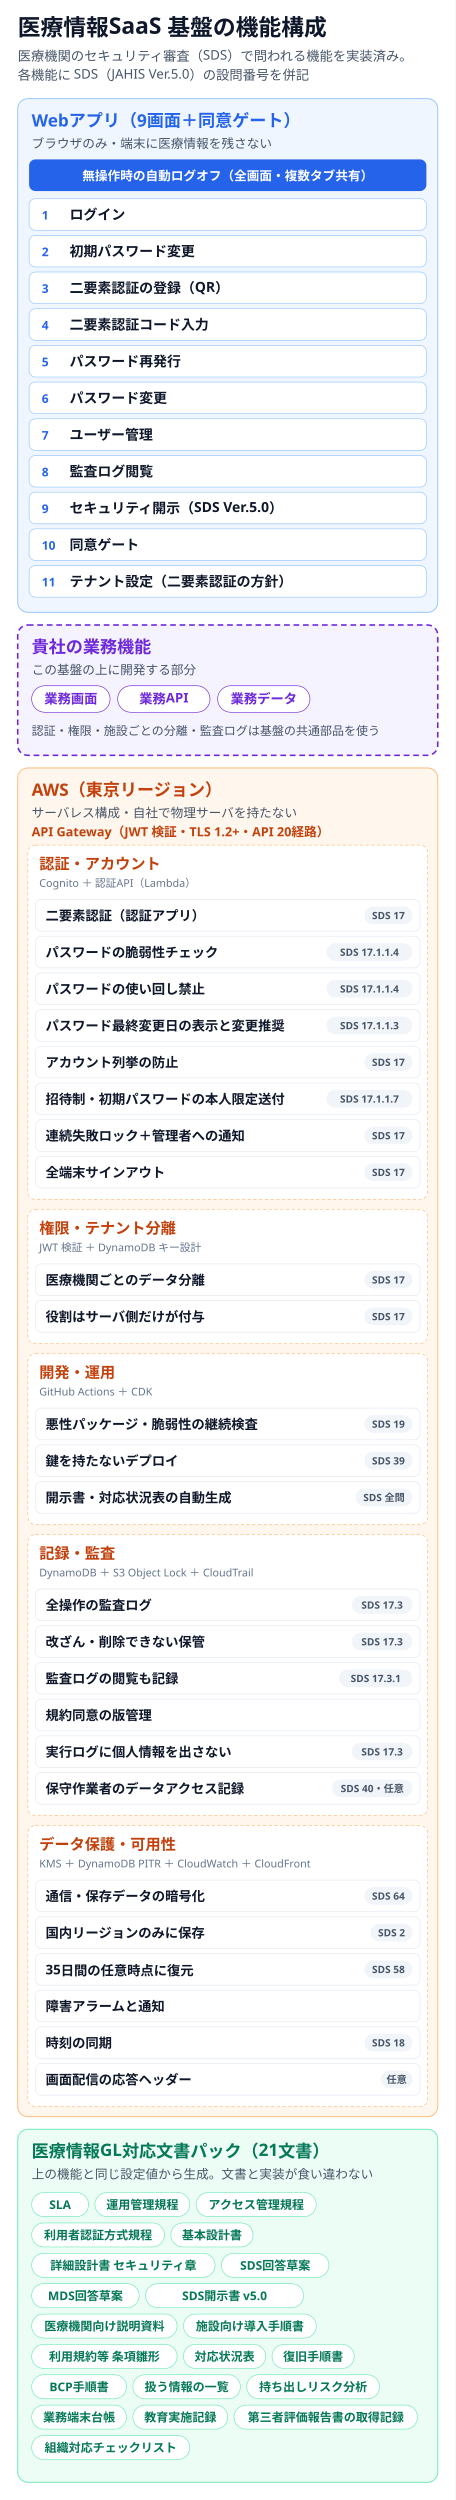
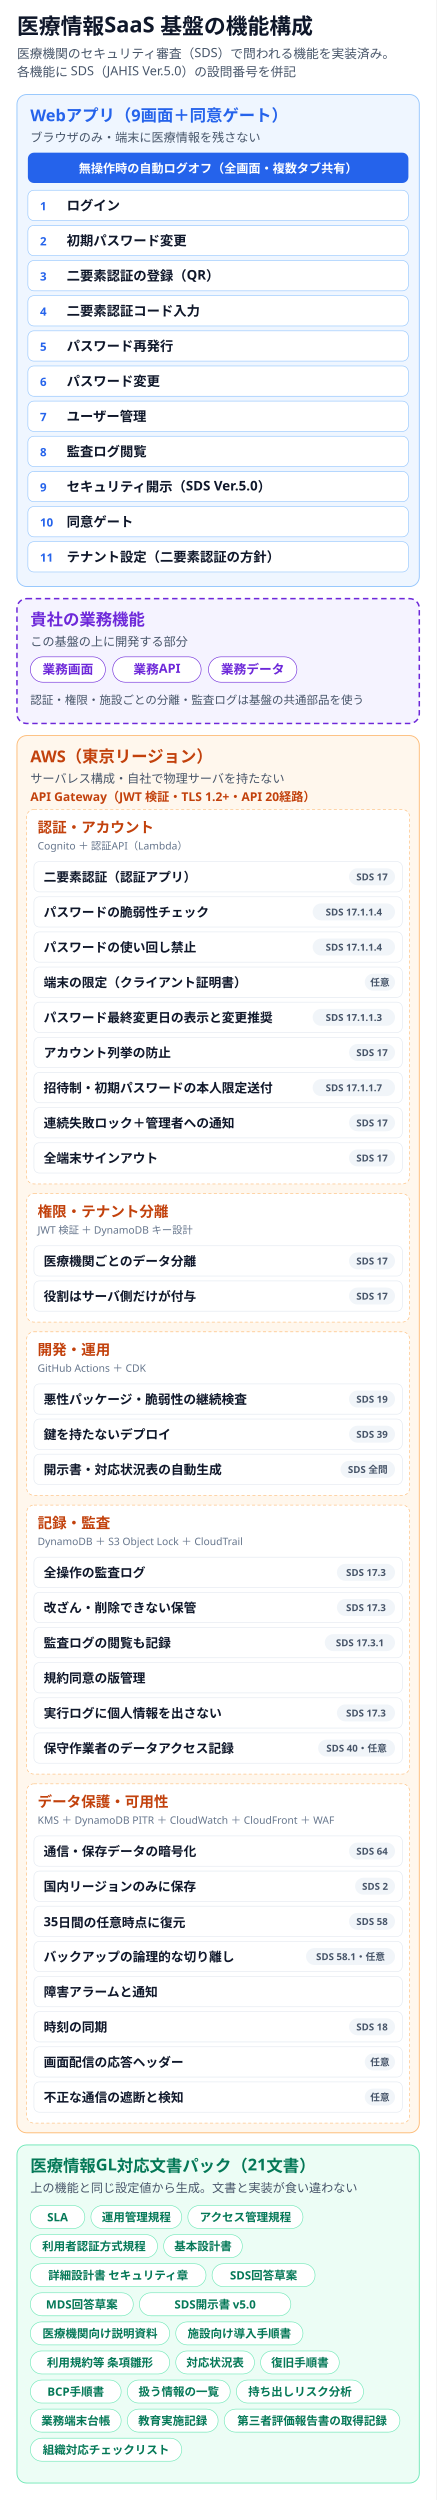
- <svg xmlns="http://www.w3.org/2000/svg" viewBox="0 0 720 3952" width="720" height="3952" font-family="'Hiragino Sans','Noto Sans JP','Yu Gothic UI',sans-serif">
-   <rect width="720" height="3952" fill="#ffffff" />
+ <svg xmlns="http://www.w3.org/2000/svg" viewBox="0 0 720 4126" width="720" height="4126" font-family="'Hiragino Sans','Noto Sans JP','Yu Gothic UI',sans-serif">
+   <rect width="720" height="4126" fill="#ffffff" />
  <text x="28" y="56" font-size="36" font-weight="700" fill="#0f172a" text-anchor="start">医療情報SaaS 基盤の機能構成</text>
  <text x="28" y="96" font-size="21" font-weight="400" fill="#475569" text-anchor="start">医療機関のセキュリティ審査（SDS）で問われる機能を実装済み。</text>
  <text x="28" y="126" font-size="21" font-weight="400" fill="#475569" text-anchor="start">各機能に SDS（JAHIS Ver.5.0）の設問番号を併記</text>
  <rect x="28" y="156" width="664" height="812" rx="16" fill="#eff6ff" stroke="#93c5fd" stroke-width="1.5" />
  <text x="50" y="200" font-size="27" font-weight="700" fill="#2563eb" text-anchor="start">Webアプリ（9画面＋同意ゲート）</text>
  <text x="50" y="234" font-size="20" font-weight="400" fill="#475569" text-anchor="start">ブラウザのみ・端末に医療情報を残さない</text>
  <rect x="46" y="252" width="628" height="50" rx="10" fill="#2563eb" />
  <text x="360.0" y="285" font-size="20" font-weight="700" fill="#ffffff" text-anchor="middle">無操作時の自動ログオフ（全画面・複数タブ共有）</text>
  <rect x="46" y="314" width="628" height="50" rx="10" fill="#ffffff" stroke="#93c5fd" stroke-width="1" />
  <text x="66" y="347" font-size="19" font-weight="700" fill="#2563eb" text-anchor="start"> 1</text>
  <text x="110" y="347" font-size="22" font-weight="600" fill="#0f172a" text-anchor="start">ログイン</text>
  <rect x="46" y="372" width="628" height="50" rx="10" fill="#ffffff" stroke="#93c5fd" stroke-width="1" />
  <text x="66" y="405" font-size="19" font-weight="700" fill="#2563eb" text-anchor="start"> 2</text>
  <text x="110" y="405" font-size="22" font-weight="600" fill="#0f172a" text-anchor="start">初期パスワード変更</text>
  <rect x="46" y="430" width="628" height="50" rx="10" fill="#ffffff" stroke="#93c5fd" stroke-width="1" />
  <text x="66" y="463" font-size="19" font-weight="700" fill="#2563eb" text-anchor="start"> 3</text>
  <text x="110" y="463" font-size="22" font-weight="600" fill="#0f172a" text-anchor="start">二要素認証の登録（QR）</text>
  <rect x="46" y="488" width="628" height="50" rx="10" fill="#ffffff" stroke="#93c5fd" stroke-width="1" />
  <text x="66" y="521" font-size="19" font-weight="700" fill="#2563eb" text-anchor="start"> 4</text>
  <text x="110" y="521" font-size="22" font-weight="600" fill="#0f172a" text-anchor="start">二要素認証コード入力</text>
  <rect x="46" y="546" width="628" height="50" rx="10" fill="#ffffff" stroke="#93c5fd" stroke-width="1" />
  <text x="66" y="579" font-size="19" font-weight="700" fill="#2563eb" text-anchor="start"> 5</text>
  <text x="110" y="579" font-size="22" font-weight="600" fill="#0f172a" text-anchor="start">パスワード再発行</text>
  <rect x="46" y="604" width="628" height="50" rx="10" fill="#ffffff" stroke="#93c5fd" stroke-width="1" />
  <text x="66" y="637" font-size="19" font-weight="700" fill="#2563eb" text-anchor="start"> 6</text>
  <text x="110" y="637" font-size="22" font-weight="600" fill="#0f172a" text-anchor="start">パスワード変更</text>
  <rect x="46" y="662" width="628" height="50" rx="10" fill="#ffffff" stroke="#93c5fd" stroke-width="1" />
  <text x="66" y="695" font-size="19" font-weight="700" fill="#2563eb" text-anchor="start"> 7</text>
  <text x="110" y="695" font-size="22" font-weight="600" fill="#0f172a" text-anchor="start">ユーザー管理</text>
  <rect x="46" y="720" width="628" height="50" rx="10" fill="#ffffff" stroke="#93c5fd" stroke-width="1" />
  <text x="66" y="753" font-size="19" font-weight="700" fill="#2563eb" text-anchor="start"> 8</text>
  <text x="110" y="753" font-size="22" font-weight="600" fill="#0f172a" text-anchor="start">監査ログ閲覧</text>
  <rect x="46" y="778" width="628" height="50" rx="10" fill="#ffffff" stroke="#93c5fd" stroke-width="1" />
  <text x="66" y="811" font-size="19" font-weight="700" fill="#2563eb" text-anchor="start"> 9</text>
  <text x="110" y="811" font-size="22" font-weight="600" fill="#0f172a" text-anchor="start">セキュリティ開示（SDS Ver.5.0）</text>
  <rect x="46" y="836" width="628" height="50" rx="10" fill="#ffffff" stroke="#93c5fd" stroke-width="1" />
  <text x="66" y="869" font-size="19" font-weight="700" fill="#2563eb" text-anchor="start">10</text>
  <text x="110" y="869" font-size="22" font-weight="600" fill="#0f172a" text-anchor="start">同意ゲート</text>
  <rect x="46" y="894" width="628" height="50" rx="10" fill="#ffffff" stroke="#93c5fd" stroke-width="1" />
  <text x="66" y="927" font-size="19" font-weight="700" fill="#2563eb" text-anchor="start">11</text>
  <text x="110" y="927" font-size="22" font-weight="600" fill="#0f172a" text-anchor="start">テナント設定（二要素認証の方針）</text>
  <rect x="28" y="988" width="664" height="206" rx="16" fill="#f5f3ff" stroke="#6d28d9" stroke-width="2.5" stroke-dasharray="9 6" />
  <text x="50" y="1032" font-size="27" font-weight="700" fill="#6d28d9" text-anchor="start">貴社の業務機能</text>
  <text x="50" y="1066" font-size="20" font-weight="400" fill="#475569" text-anchor="start">この基盤の上に開発する部分</text>
  <rect x="50" y="1084" width="124" height="42" rx="21" fill="#ffffff" stroke="#6d28d9" />
  <text x="112.0" y="1112" font-size="21" font-weight="600" fill="#6d28d9" text-anchor="middle">業務画面</text>
  <rect x="186" y="1084" width="146" height="42" rx="21" fill="#ffffff" stroke="#6d28d9" />
  <text x="259.0" y="1112" font-size="21" font-weight="600" fill="#6d28d9" text-anchor="middle">業務API</text>
  <rect x="344" y="1084" width="146" height="42" rx="21" fill="#ffffff" stroke="#6d28d9" />
  <text x="417.0" y="1112" font-size="21" font-weight="600" fill="#6d28d9" text-anchor="middle">業務データ</text>
  <text x="50" y="1162" font-size="19" font-weight="400" fill="#475569" text-anchor="start">認証・権限・施設ごとの分離・監査ログは基盤の共通部品を使う</text>
-   <rect x="28" y="1214" width="664" height="2132" rx="16" fill="#fff7ed" stroke="#fdba74" stroke-width="1.5" />
+   <rect x="28" y="1214" width="664" height="2306" rx="16" fill="#fff7ed" stroke="#fdba74" stroke-width="1.5" />
  <text x="50" y="1258" font-size="27" font-weight="700" fill="#c2410c" text-anchor="start">AWS（東京リージョン）</text>
  <text x="50" y="1292" font-size="20" font-weight="400" fill="#475569" text-anchor="start">サーバレス構成・自社で物理サーバを持たない</text>
  <text x="50" y="1322" font-size="20" font-weight="600" fill="#c2410c" text-anchor="start">API Gateway（JWT 検証・TLS 1.2+・API 20経路）</text>
-   <rect x="44" y="1336" width="632" height="560" rx="12" fill="#ffffff" stroke="#fdba74" stroke-width="1" stroke-dasharray="5 4" />
+   <rect x="44" y="1336" width="632" height="618" rx="12" fill="#ffffff" stroke="#fdba74" stroke-width="1" stroke-dasharray="5 4" />
  <text x="62" y="1374" font-size="24" font-weight="700" fill="#c2410c" text-anchor="start">認証・アカウント</text>
  <text x="62" y="1402" font-size="17" font-weight="400" fill="#64748b" text-anchor="start">Cognito ＋ 認証API（Lambda）</text>
  <rect x="56" y="1422" width="608" height="50" rx="9" fill="#ffffff" stroke="#e2e8f0" stroke-width="1" />
  <text x="72" y="1455" font-size="21" font-weight="600" fill="#0f172a" text-anchor="start">二要素認証（認証アプリ）</text>
  <rect x="576" y="1433" width="76" height="28" rx="14" fill="#f1f5f9" />
  <text x="614.0" y="1453" font-size="16" font-weight="600" fill="#475569" text-anchor="middle">SDS 17</text>
  <rect x="56" y="1480" width="608" height="50" rx="9" fill="#ffffff" stroke="#e2e8f0" stroke-width="1" />
  <text x="72" y="1513" font-size="21" font-weight="600" fill="#0f172a" text-anchor="start">パスワードの脆弱性チェック</text>
  <rect x="516" y="1491" width="136" height="28" rx="14" fill="#f1f5f9" />
  <text x="584.0" y="1511" font-size="16" font-weight="600" fill="#475569" text-anchor="middle">SDS 17.1.1.4</text>
  <rect x="56" y="1538" width="608" height="50" rx="9" fill="#ffffff" stroke="#e2e8f0" stroke-width="1" />
  <text x="72" y="1571" font-size="21" font-weight="600" fill="#0f172a" text-anchor="start">パスワードの使い回し禁止</text>
  <rect x="516" y="1549" width="136" height="28" rx="14" fill="#f1f5f9" />
  <text x="584.0" y="1569" font-size="16" font-weight="600" fill="#475569" text-anchor="middle">SDS 17.1.1.4</text>
  <rect x="56" y="1596" width="608" height="50" rx="9" fill="#ffffff" stroke="#e2e8f0" stroke-width="1" />
-   <text x="72" y="1629" font-size="21" font-weight="600" fill="#0f172a" text-anchor="start">パスワード最終変更日の表示と変更推奨</text>
-   <rect x="516" y="1607" width="136" height="28" rx="14" fill="#f1f5f9" />
-   <text x="584.0" y="1627" font-size="16" font-weight="600" fill="#475569" text-anchor="middle">SDS 17.1.1.3</text>
+   <text x="72" y="1629" font-size="21" font-weight="600" fill="#0f172a" text-anchor="start">端末の限定（クライアント証明書）</text>
+   <rect x="602" y="1607" width="50" height="28" rx="14" fill="#f1f5f9" />
+   <text x="627.0" y="1627" font-size="16" font-weight="600" fill="#475569" text-anchor="middle">任意</text>
  <rect x="56" y="1654" width="608" height="50" rx="9" fill="#ffffff" stroke="#e2e8f0" stroke-width="1" />
-   <text x="72" y="1687" font-size="21" font-weight="600" fill="#0f172a" text-anchor="start">アカウント列挙の防止</text>
-   <rect x="576" y="1665" width="76" height="28" rx="14" fill="#f1f5f9" />
-   <text x="614.0" y="1685" font-size="16" font-weight="600" fill="#475569" text-anchor="middle">SDS 17</text>
+   <text x="72" y="1687" font-size="21" font-weight="600" fill="#0f172a" text-anchor="start">パスワード最終変更日の表示と変更推奨</text>
+   <rect x="516" y="1665" width="136" height="28" rx="14" fill="#f1f5f9" />
+   <text x="584.0" y="1685" font-size="16" font-weight="600" fill="#475569" text-anchor="middle">SDS 17.1.1.3</text>
  <rect x="56" y="1712" width="608" height="50" rx="9" fill="#ffffff" stroke="#e2e8f0" stroke-width="1" />
-   <text x="72" y="1745" font-size="21" font-weight="600" fill="#0f172a" text-anchor="start">招待制・初期パスワードの本人限定送付</text>
-   <rect x="516" y="1723" width="136" height="28" rx="14" fill="#f1f5f9" />
-   <text x="584.0" y="1743" font-size="16" font-weight="600" fill="#475569" text-anchor="middle">SDS 17.1.1.7</text>
+   <text x="72" y="1745" font-size="21" font-weight="600" fill="#0f172a" text-anchor="start">アカウント列挙の防止</text>
+   <rect x="576" y="1723" width="76" height="28" rx="14" fill="#f1f5f9" />
+   <text x="614.0" y="1743" font-size="16" font-weight="600" fill="#475569" text-anchor="middle">SDS 17</text>
  <rect x="56" y="1770" width="608" height="50" rx="9" fill="#ffffff" stroke="#e2e8f0" stroke-width="1" />
-   <text x="72" y="1803" font-size="21" font-weight="600" fill="#0f172a" text-anchor="start">連続失敗ロック＋管理者への通知</text>
-   <rect x="576" y="1781" width="76" height="28" rx="14" fill="#f1f5f9" />
-   <text x="614.0" y="1801" font-size="16" font-weight="600" fill="#475569" text-anchor="middle">SDS 17</text>
+   <text x="72" y="1803" font-size="21" font-weight="600" fill="#0f172a" text-anchor="start">招待制・初期パスワードの本人限定送付</text>
+   <rect x="516" y="1781" width="136" height="28" rx="14" fill="#f1f5f9" />
+   <text x="584.0" y="1801" font-size="16" font-weight="600" fill="#475569" text-anchor="middle">SDS 17.1.1.7</text>
  <rect x="56" y="1828" width="608" height="50" rx="9" fill="#ffffff" stroke="#e2e8f0" stroke-width="1" />
-   <text x="72" y="1861" font-size="21" font-weight="600" fill="#0f172a" text-anchor="start">全端末サインアウト</text>
+   <text x="72" y="1861" font-size="21" font-weight="600" fill="#0f172a" text-anchor="start">連続失敗ロック＋管理者への通知</text>
  <rect x="576" y="1839" width="76" height="28" rx="14" fill="#f1f5f9" />
  <text x="614.0" y="1859" font-size="16" font-weight="600" fill="#475569" text-anchor="middle">SDS 17</text>
-   <rect x="44" y="1912" width="632" height="212" rx="12" fill="#ffffff" stroke="#fdba74" stroke-width="1" stroke-dasharray="5 4" />
-   <text x="62" y="1950" font-size="24" font-weight="700" fill="#c2410c" text-anchor="start">権限・テナント分離</text>
-   <text x="62" y="1978" font-size="17" font-weight="400" fill="#64748b" text-anchor="start">JWT 検証 ＋ DynamoDB キー設計</text>
-   <rect x="56" y="1998" width="608" height="50" rx="9" fill="#ffffff" stroke="#e2e8f0" stroke-width="1" />
-   <text x="72" y="2031" font-size="21" font-weight="600" fill="#0f172a" text-anchor="start">医療機関ごとのデータ分離</text>
-   <rect x="576" y="2009" width="76" height="28" rx="14" fill="#f1f5f9" />
-   <text x="614.0" y="2029" font-size="16" font-weight="600" fill="#475569" text-anchor="middle">SDS 17</text>
+   <rect x="56" y="1886" width="608" height="50" rx="9" fill="#ffffff" stroke="#e2e8f0" stroke-width="1" />
+   <text x="72" y="1919" font-size="21" font-weight="600" fill="#0f172a" text-anchor="start">全端末サインアウト</text>
+   <rect x="576" y="1897" width="76" height="28" rx="14" fill="#f1f5f9" />
+   <text x="614.0" y="1917" font-size="16" font-weight="600" fill="#475569" text-anchor="middle">SDS 17</text>
+   <rect x="44" y="1970" width="632" height="212" rx="12" fill="#ffffff" stroke="#fdba74" stroke-width="1" stroke-dasharray="5 4" />
+   <text x="62" y="2008" font-size="24" font-weight="700" fill="#c2410c" text-anchor="start">権限・テナント分離</text>
+   <text x="62" y="2036" font-size="17" font-weight="400" fill="#64748b" text-anchor="start">JWT 検証 ＋ DynamoDB キー設計</text>
  <rect x="56" y="2056" width="608" height="50" rx="9" fill="#ffffff" stroke="#e2e8f0" stroke-width="1" />
-   <text x="72" y="2089" font-size="21" font-weight="600" fill="#0f172a" text-anchor="start">役割はサーバ側だけが付与</text>
+   <text x="72" y="2089" font-size="21" font-weight="600" fill="#0f172a" text-anchor="start">医療機関ごとのデータ分離</text>
  <rect x="576" y="2067" width="76" height="28" rx="14" fill="#f1f5f9" />
  <text x="614.0" y="2087" font-size="16" font-weight="600" fill="#475569" text-anchor="middle">SDS 17</text>
-   <rect x="44" y="2140" width="632" height="270" rx="12" fill="#ffffff" stroke="#fdba74" stroke-width="1" stroke-dasharray="5 4" />
-   <text x="62" y="2178" font-size="24" font-weight="700" fill="#c2410c" text-anchor="start">開発・運用</text>
-   <text x="62" y="2206" font-size="17" font-weight="400" fill="#64748b" text-anchor="start">GitHub Actions ＋ CDK</text>
-   <rect x="56" y="2226" width="608" height="50" rx="9" fill="#ffffff" stroke="#e2e8f0" stroke-width="1" />
-   <text x="72" y="2259" font-size="21" font-weight="600" fill="#0f172a" text-anchor="start">悪性パッケージ・脆弱性の継続検査</text>
-   <rect x="576" y="2237" width="76" height="28" rx="14" fill="#f1f5f9" />
-   <text x="614.0" y="2257" font-size="16" font-weight="600" fill="#475569" text-anchor="middle">SDS 19</text>
+   <rect x="56" y="2114" width="608" height="50" rx="9" fill="#ffffff" stroke="#e2e8f0" stroke-width="1" />
+   <text x="72" y="2147" font-size="21" font-weight="600" fill="#0f172a" text-anchor="start">役割はサーバ側だけが付与</text>
+   <rect x="576" y="2125" width="76" height="28" rx="14" fill="#f1f5f9" />
+   <text x="614.0" y="2145" font-size="16" font-weight="600" fill="#475569" text-anchor="middle">SDS 17</text>
+   <rect x="44" y="2198" width="632" height="270" rx="12" fill="#ffffff" stroke="#fdba74" stroke-width="1" stroke-dasharray="5 4" />
+   <text x="62" y="2236" font-size="24" font-weight="700" fill="#c2410c" text-anchor="start">開発・運用</text>
+   <text x="62" y="2264" font-size="17" font-weight="400" fill="#64748b" text-anchor="start">GitHub Actions ＋ CDK</text>
  <rect x="56" y="2284" width="608" height="50" rx="9" fill="#ffffff" stroke="#e2e8f0" stroke-width="1" />
-   <text x="72" y="2317" font-size="21" font-weight="600" fill="#0f172a" text-anchor="start">鍵を持たないデプロイ</text>
+   <text x="72" y="2317" font-size="21" font-weight="600" fill="#0f172a" text-anchor="start">悪性パッケージ・脆弱性の継続検査</text>
  <rect x="576" y="2295" width="76" height="28" rx="14" fill="#f1f5f9" />
-   <text x="614.0" y="2315" font-size="16" font-weight="600" fill="#475569" text-anchor="middle">SDS 39</text>
+   <text x="614.0" y="2315" font-size="16" font-weight="600" fill="#475569" text-anchor="middle">SDS 19</text>
  <rect x="56" y="2342" width="608" height="50" rx="9" fill="#ffffff" stroke="#e2e8f0" stroke-width="1" />
-   <text x="72" y="2375" font-size="21" font-weight="600" fill="#0f172a" text-anchor="start">開示書・対応状況表の自動生成</text>
-   <rect x="562" y="2353" width="90" height="28" rx="14" fill="#f1f5f9" />
-   <text x="607.0" y="2373" font-size="16" font-weight="600" fill="#475569" text-anchor="middle">SDS 全問</text>
-   <rect x="44" y="2426" width="632" height="444" rx="12" fill="#ffffff" stroke="#fdba74" stroke-width="1" stroke-dasharray="5 4" />
-   <text x="62" y="2464" font-size="24" font-weight="700" fill="#c2410c" text-anchor="start">記録・監査</text>
-   <text x="62" y="2492" font-size="17" font-weight="400" fill="#64748b" text-anchor="start">DynamoDB ＋ S3 Object Lock ＋ CloudTrail</text>
-   <rect x="56" y="2512" width="608" height="50" rx="9" fill="#ffffff" stroke="#e2e8f0" stroke-width="1" />
-   <text x="72" y="2545" font-size="21" font-weight="600" fill="#0f172a" text-anchor="start">全操作の監査ログ</text>
-   <rect x="556" y="2523" width="96" height="28" rx="14" fill="#f1f5f9" />
-   <text x="604.0" y="2543" font-size="16" font-weight="600" fill="#475569" text-anchor="middle">SDS 17.3</text>
+   <text x="72" y="2375" font-size="21" font-weight="600" fill="#0f172a" text-anchor="start">鍵を持たないデプロイ</text>
+   <rect x="576" y="2353" width="76" height="28" rx="14" fill="#f1f5f9" />
+   <text x="614.0" y="2373" font-size="16" font-weight="600" fill="#475569" text-anchor="middle">SDS 39</text>
+   <rect x="56" y="2400" width="608" height="50" rx="9" fill="#ffffff" stroke="#e2e8f0" stroke-width="1" />
+   <text x="72" y="2433" font-size="21" font-weight="600" fill="#0f172a" text-anchor="start">開示書・対応状況表の自動生成</text>
+   <rect x="562" y="2411" width="90" height="28" rx="14" fill="#f1f5f9" />
+   <text x="607.0" y="2431" font-size="16" font-weight="600" fill="#475569" text-anchor="middle">SDS 全問</text>
+   <rect x="44" y="2484" width="632" height="444" rx="12" fill="#ffffff" stroke="#fdba74" stroke-width="1" stroke-dasharray="5 4" />
+   <text x="62" y="2522" font-size="24" font-weight="700" fill="#c2410c" text-anchor="start">記録・監査</text>
+   <text x="62" y="2550" font-size="17" font-weight="400" fill="#64748b" text-anchor="start">DynamoDB ＋ S3 Object Lock ＋ CloudTrail</text>
  <rect x="56" y="2570" width="608" height="50" rx="9" fill="#ffffff" stroke="#e2e8f0" stroke-width="1" />
-   <text x="72" y="2603" font-size="21" font-weight="600" fill="#0f172a" text-anchor="start">改ざん・削除できない保管</text>
+   <text x="72" y="2603" font-size="21" font-weight="600" fill="#0f172a" text-anchor="start">全操作の監査ログ</text>
  <rect x="556" y="2581" width="96" height="28" rx="14" fill="#f1f5f9" />
  <text x="604.0" y="2601" font-size="16" font-weight="600" fill="#475569" text-anchor="middle">SDS 17.3</text>
  <rect x="56" y="2628" width="608" height="50" rx="9" fill="#ffffff" stroke="#e2e8f0" stroke-width="1" />
-   <text x="72" y="2661" font-size="21" font-weight="600" fill="#0f172a" text-anchor="start">監査ログの閲覧も記録</text>
-   <rect x="536" y="2639" width="116" height="28" rx="14" fill="#f1f5f9" />
-   <text x="594.0" y="2659" font-size="16" font-weight="600" fill="#475569" text-anchor="middle">SDS 17.3.1</text>
+   <text x="72" y="2661" font-size="21" font-weight="600" fill="#0f172a" text-anchor="start">改ざん・削除できない保管</text>
+   <rect x="556" y="2639" width="96" height="28" rx="14" fill="#f1f5f9" />
+   <text x="604.0" y="2659" font-size="16" font-weight="600" fill="#475569" text-anchor="middle">SDS 17.3</text>
  <rect x="56" y="2686" width="608" height="50" rx="9" fill="#ffffff" stroke="#e2e8f0" stroke-width="1" />
-   <text x="72" y="2719" font-size="21" font-weight="600" fill="#0f172a" text-anchor="start">規約同意の版管理</text>
+   <text x="72" y="2719" font-size="21" font-weight="600" fill="#0f172a" text-anchor="start">監査ログの閲覧も記録</text>
+   <rect x="536" y="2697" width="116" height="28" rx="14" fill="#f1f5f9" />
+   <text x="594.0" y="2717" font-size="16" font-weight="600" fill="#475569" text-anchor="middle">SDS 17.3.1</text>
  <rect x="56" y="2744" width="608" height="50" rx="9" fill="#ffffff" stroke="#e2e8f0" stroke-width="1" />
-   <text x="72" y="2777" font-size="21" font-weight="600" fill="#0f172a" text-anchor="start">実行ログに個人情報を出さない</text>
-   <rect x="556" y="2755" width="96" height="28" rx="14" fill="#f1f5f9" />
-   <text x="604.0" y="2775" font-size="16" font-weight="600" fill="#475569" text-anchor="middle">SDS 17.3</text>
+   <text x="72" y="2777" font-size="21" font-weight="600" fill="#0f172a" text-anchor="start">規約同意の版管理</text>
  <rect x="56" y="2802" width="608" height="50" rx="9" fill="#ffffff" stroke="#e2e8f0" stroke-width="1" />
-   <text x="72" y="2835" font-size="21" font-weight="600" fill="#0f172a" text-anchor="start">保守作業者のデータアクセス記録</text>
-   <rect x="525" y="2813" width="127" height="28" rx="14" fill="#f1f5f9" />
-   <text x="588.5" y="2833" font-size="16" font-weight="600" fill="#475569" text-anchor="middle">SDS 40・任意</text>
-   <rect x="44" y="2886" width="632" height="444" rx="12" fill="#ffffff" stroke="#fdba74" stroke-width="1" stroke-dasharray="5 4" />
-   <text x="62" y="2924" font-size="24" font-weight="700" fill="#c2410c" text-anchor="start">データ保護・可用性</text>
-   <text x="62" y="2952" font-size="17" font-weight="400" fill="#64748b" text-anchor="start">KMS ＋ DynamoDB PITR ＋ CloudWatch ＋ CloudFront</text>
-   <rect x="56" y="2972" width="608" height="50" rx="9" fill="#ffffff" stroke="#e2e8f0" stroke-width="1" />
-   <text x="72" y="3005" font-size="21" font-weight="600" fill="#0f172a" text-anchor="start">通信・保存データの暗号化</text>
-   <rect x="576" y="2983" width="76" height="28" rx="14" fill="#f1f5f9" />
-   <text x="614.0" y="3003" font-size="16" font-weight="600" fill="#475569" text-anchor="middle">SDS 64</text>
+   <text x="72" y="2835" font-size="21" font-weight="600" fill="#0f172a" text-anchor="start">実行ログに個人情報を出さない</text>
+   <rect x="556" y="2813" width="96" height="28" rx="14" fill="#f1f5f9" />
+   <text x="604.0" y="2833" font-size="16" font-weight="600" fill="#475569" text-anchor="middle">SDS 17.3</text>
+   <rect x="56" y="2860" width="608" height="50" rx="9" fill="#ffffff" stroke="#e2e8f0" stroke-width="1" />
+   <text x="72" y="2893" font-size="21" font-weight="600" fill="#0f172a" text-anchor="start">保守作業者のデータアクセス記録</text>
+   <rect x="525" y="2871" width="127" height="28" rx="14" fill="#f1f5f9" />
+   <text x="588.5" y="2891" font-size="16" font-weight="600" fill="#475569" text-anchor="middle">SDS 40・任意</text>
+   <rect x="44" y="2944" width="632" height="560" rx="12" fill="#ffffff" stroke="#fdba74" stroke-width="1" stroke-dasharray="5 4" />
+   <text x="62" y="2982" font-size="24" font-weight="700" fill="#c2410c" text-anchor="start">データ保護・可用性</text>
+   <text x="62" y="3010" font-size="17" font-weight="400" fill="#64748b" text-anchor="start">KMS ＋ DynamoDB PITR ＋ CloudWatch ＋ CloudFront ＋ WAF</text>
  <rect x="56" y="3030" width="608" height="50" rx="9" fill="#ffffff" stroke="#e2e8f0" stroke-width="1" />
-   <text x="72" y="3063" font-size="21" font-weight="600" fill="#0f172a" text-anchor="start">国内リージョンのみに保存</text>
-   <rect x="586" y="3041" width="66" height="28" rx="14" fill="#f1f5f9" />
-   <text x="619.0" y="3061" font-size="16" font-weight="600" fill="#475569" text-anchor="middle">SDS 2</text>
+   <text x="72" y="3063" font-size="21" font-weight="600" fill="#0f172a" text-anchor="start">通信・保存データの暗号化</text>
+   <rect x="576" y="3041" width="76" height="28" rx="14" fill="#f1f5f9" />
+   <text x="614.0" y="3061" font-size="16" font-weight="600" fill="#475569" text-anchor="middle">SDS 64</text>
  <rect x="56" y="3088" width="608" height="50" rx="9" fill="#ffffff" stroke="#e2e8f0" stroke-width="1" />
-   <text x="72" y="3121" font-size="21" font-weight="600" fill="#0f172a" text-anchor="start">35日間の任意時点に復元</text>
-   <rect x="576" y="3099" width="76" height="28" rx="14" fill="#f1f5f9" />
-   <text x="614.0" y="3119" font-size="16" font-weight="600" fill="#475569" text-anchor="middle">SDS 58</text>
+   <text x="72" y="3121" font-size="21" font-weight="600" fill="#0f172a" text-anchor="start">国内リージョンのみに保存</text>
+   <rect x="586" y="3099" width="66" height="28" rx="14" fill="#f1f5f9" />
+   <text x="619.0" y="3119" font-size="16" font-weight="600" fill="#475569" text-anchor="middle">SDS 2</text>
  <rect x="56" y="3146" width="608" height="50" rx="9" fill="#ffffff" stroke="#e2e8f0" stroke-width="1" />
-   <text x="72" y="3179" font-size="21" font-weight="600" fill="#0f172a" text-anchor="start">障害アラームと通知</text>
+   <text x="72" y="3179" font-size="21" font-weight="600" fill="#0f172a" text-anchor="start">35日間の任意時点に復元</text>
+   <rect x="576" y="3157" width="76" height="28" rx="14" fill="#f1f5f9" />
+   <text x="614.0" y="3177" font-size="16" font-weight="600" fill="#475569" text-anchor="middle">SDS 58</text>
  <rect x="56" y="3204" width="608" height="50" rx="9" fill="#ffffff" stroke="#e2e8f0" stroke-width="1" />
-   <text x="72" y="3237" font-size="21" font-weight="600" fill="#0f172a" text-anchor="start">時刻の同期</text>
-   <rect x="576" y="3215" width="76" height="28" rx="14" fill="#f1f5f9" />
-   <text x="614.0" y="3235" font-size="16" font-weight="600" fill="#475569" text-anchor="middle">SDS 18</text>
+   <text x="72" y="3237" font-size="21" font-weight="600" fill="#0f172a" text-anchor="start">バックアップの論理的な切り離し</text>
+   <rect x="505" y="3215" width="147" height="28" rx="14" fill="#f1f5f9" />
+   <text x="578.5" y="3235" font-size="16" font-weight="600" fill="#475569" text-anchor="middle">SDS 58.1・任意</text>
  <rect x="56" y="3262" width="608" height="50" rx="9" fill="#ffffff" stroke="#e2e8f0" stroke-width="1" />
-   <text x="72" y="3295" font-size="21" font-weight="600" fill="#0f172a" text-anchor="start">画面配信の応答ヘッダー</text>
-   <rect x="602" y="3273" width="50" height="28" rx="14" fill="#f1f5f9" />
-   <text x="627.0" y="3293" font-size="16" font-weight="600" fill="#475569" text-anchor="middle">任意</text>
-   <rect x="28" y="3366" width="664" height="558" rx="16" fill="#ecfdf5" stroke="#6ee7b7" stroke-width="1.5" />
-   <text x="50" y="3410" font-size="27" font-weight="700" fill="#047857" text-anchor="start">医療情報GL対応文書パック（21文書）</text>
-   <text x="50" y="3444" font-size="20" font-weight="400" fill="#475569" text-anchor="start">上の機能と同じ設定値から生成。文書と実装が食い違わない</text>
-   <rect x="50" y="3466" width="90" height="38" rx="19" fill="#ffffff" stroke="#6ee7b7" />
-   <text x="95.0" y="3492" font-size="19" font-weight="600" fill="#047857" text-anchor="middle">SLA</text>
-   <rect x="150" y="3466" width="150" height="38" rx="19" fill="#ffffff" stroke="#6ee7b7" />
-   <text x="225.0" y="3492" font-size="19" font-weight="600" fill="#047857" text-anchor="middle">運用管理規程</text>
-   <rect x="310" y="3466" width="190" height="38" rx="19" fill="#ffffff" stroke="#6ee7b7" />
-   <text x="405.0" y="3492" font-size="19" font-weight="600" fill="#047857" text-anchor="middle">アクセス管理規程</text>
-   <rect x="50" y="3514" width="210" height="38" rx="19" fill="#ffffff" stroke="#6ee7b7" />
-   <text x="155.0" y="3540" font-size="19" font-weight="600" fill="#047857" text-anchor="middle">利用者認証方式規程</text>
-   <rect x="270" y="3514" width="130" height="38" rx="19" fill="#ffffff" stroke="#6ee7b7" />
-   <text x="335.0" y="3540" font-size="19" font-weight="600" fill="#047857" text-anchor="middle">基本設計書</text>
-   <rect x="50" y="3562" width="290" height="38" rx="19" fill="#ffffff" stroke="#6ee7b7" />
-   <text x="195.0" y="3588" font-size="19" font-weight="600" fill="#047857" text-anchor="middle">詳細設計書 セキュリティ章</text>
-   <rect x="350" y="3562" width="170" height="38" rx="19" fill="#ffffff" stroke="#6ee7b7" />
-   <text x="435.0" y="3588" font-size="19" font-weight="600" fill="#047857" text-anchor="middle">SDS回答草案</text>
-   <rect x="50" y="3610" width="170" height="38" rx="19" fill="#ffffff" stroke="#6ee7b7" />
-   <text x="135.0" y="3636" font-size="19" font-weight="600" fill="#047857" text-anchor="middle">MDS回答草案</text>
-   <rect x="230" y="3610" width="250" height="38" rx="19" fill="#ffffff" stroke="#6ee7b7" />
-   <text x="355.0" y="3636" font-size="19" font-weight="600" fill="#047857" text-anchor="middle">SDS開示書 v5.0</text>
-   <rect x="50" y="3658" width="230" height="38" rx="19" fill="#ffffff" stroke="#6ee7b7" />
-   <text x="165.0" y="3684" font-size="19" font-weight="600" fill="#047857" text-anchor="middle">医療機関向け説明資料</text>
-   <rect x="290" y="3658" width="210" height="38" rx="19" fill="#ffffff" stroke="#6ee7b7" />
-   <text x="395.0" y="3684" font-size="19" font-weight="600" fill="#047857" text-anchor="middle">施設向け導入手順書</text>
-   <rect x="50" y="3706" width="230" height="38" rx="19" fill="#ffffff" stroke="#6ee7b7" />
-   <text x="165.0" y="3732" font-size="19" font-weight="600" fill="#047857" text-anchor="middle">利用規約等 条項雛形</text>
-   <rect x="290" y="3706" width="130" height="38" rx="19" fill="#ffffff" stroke="#6ee7b7" />
-   <text x="355.0" y="3732" font-size="19" font-weight="600" fill="#047857" text-anchor="middle">対応状況表</text>
-   <rect x="430" y="3706" width="130" height="38" rx="19" fill="#ffffff" stroke="#6ee7b7" />
-   <text x="495.0" y="3732" font-size="19" font-weight="600" fill="#047857" text-anchor="middle">復旧手順書</text>
-   <rect x="50" y="3754" width="150" height="38" rx="19" fill="#ffffff" stroke="#6ee7b7" />
-   <text x="125.0" y="3780" font-size="19" font-weight="600" fill="#047857" text-anchor="middle">BCP手順書</text>
-   <rect x="210" y="3754" width="170" height="38" rx="19" fill="#ffffff" stroke="#6ee7b7" />
-   <text x="295.0" y="3780" font-size="19" font-weight="600" fill="#047857" text-anchor="middle">扱う情報の一覧</text>
-   <rect x="390" y="3754" width="210" height="38" rx="19" fill="#ffffff" stroke="#6ee7b7" />
-   <text x="495.0" y="3780" font-size="19" font-weight="600" fill="#047857" text-anchor="middle">持ち出しリスク分析</text>
-   <rect x="50" y="3802" width="150" height="38" rx="19" fill="#ffffff" stroke="#6ee7b7" />
-   <text x="125.0" y="3828" font-size="19" font-weight="600" fill="#047857" text-anchor="middle">業務端末台帳</text>
-   <rect x="210" y="3802" width="150" height="38" rx="19" fill="#ffffff" stroke="#6ee7b7" />
-   <text x="285.0" y="3828" font-size="19" font-weight="600" fill="#047857" text-anchor="middle">教育実施記録</text>
-   <rect x="370" y="3802" width="290" height="38" rx="19" fill="#ffffff" stroke="#6ee7b7" />
-   <text x="515.0" y="3828" font-size="19" font-weight="600" fill="#047857" text-anchor="middle">第三者評価報告書の取得記録</text>
-   <rect x="50" y="3850" width="250" height="38" rx="19" fill="#ffffff" stroke="#6ee7b7" />
-   <text x="175.0" y="3876" font-size="19" font-weight="600" fill="#047857" text-anchor="middle">組織対応チェックリスト</text>
+   <text x="72" y="3295" font-size="21" font-weight="600" fill="#0f172a" text-anchor="start">障害アラームと通知</text>
+   <rect x="56" y="3320" width="608" height="50" rx="9" fill="#ffffff" stroke="#e2e8f0" stroke-width="1" />
+   <text x="72" y="3353" font-size="21" font-weight="600" fill="#0f172a" text-anchor="start">時刻の同期</text>
+   <rect x="576" y="3331" width="76" height="28" rx="14" fill="#f1f5f9" />
+   <text x="614.0" y="3351" font-size="16" font-weight="600" fill="#475569" text-anchor="middle">SDS 18</text>
+   <rect x="56" y="3378" width="608" height="50" rx="9" fill="#ffffff" stroke="#e2e8f0" stroke-width="1" />
+   <text x="72" y="3411" font-size="21" font-weight="600" fill="#0f172a" text-anchor="start">画面配信の応答ヘッダー</text>
+   <rect x="602" y="3389" width="50" height="28" rx="14" fill="#f1f5f9" />
+   <text x="627.0" y="3409" font-size="16" font-weight="600" fill="#475569" text-anchor="middle">任意</text>
+   <rect x="56" y="3436" width="608" height="50" rx="9" fill="#ffffff" stroke="#e2e8f0" stroke-width="1" />
+   <text x="72" y="3469" font-size="21" font-weight="600" fill="#0f172a" text-anchor="start">不正な通信の遮断と検知</text>
+   <rect x="602" y="3447" width="50" height="28" rx="14" fill="#f1f5f9" />
+   <text x="627.0" y="3467" font-size="16" font-weight="600" fill="#475569" text-anchor="middle">任意</text>
+   <rect x="28" y="3540" width="664" height="558" rx="16" fill="#ecfdf5" stroke="#6ee7b7" stroke-width="1.5" />
+   <text x="50" y="3584" font-size="27" font-weight="700" fill="#047857" text-anchor="start">医療情報GL対応文書パック（21文書）</text>
+   <text x="50" y="3618" font-size="20" font-weight="400" fill="#475569" text-anchor="start">上の機能と同じ設定値から生成。文書と実装が食い違わない</text>
+   <rect x="50" y="3640" width="90" height="38" rx="19" fill="#ffffff" stroke="#6ee7b7" />
+   <text x="95.0" y="3666" font-size="19" font-weight="600" fill="#047857" text-anchor="middle">SLA</text>
+   <rect x="150" y="3640" width="150" height="38" rx="19" fill="#ffffff" stroke="#6ee7b7" />
+   <text x="225.0" y="3666" font-size="19" font-weight="600" fill="#047857" text-anchor="middle">運用管理規程</text>
+   <rect x="310" y="3640" width="190" height="38" rx="19" fill="#ffffff" stroke="#6ee7b7" />
+   <text x="405.0" y="3666" font-size="19" font-weight="600" fill="#047857" text-anchor="middle">アクセス管理規程</text>
+   <rect x="50" y="3688" width="210" height="38" rx="19" fill="#ffffff" stroke="#6ee7b7" />
+   <text x="155.0" y="3714" font-size="19" font-weight="600" fill="#047857" text-anchor="middle">利用者認証方式規程</text>
+   <rect x="270" y="3688" width="130" height="38" rx="19" fill="#ffffff" stroke="#6ee7b7" />
+   <text x="335.0" y="3714" font-size="19" font-weight="600" fill="#047857" text-anchor="middle">基本設計書</text>
+   <rect x="50" y="3736" width="290" height="38" rx="19" fill="#ffffff" stroke="#6ee7b7" />
+   <text x="195.0" y="3762" font-size="19" font-weight="600" fill="#047857" text-anchor="middle">詳細設計書 セキュリティ章</text>
+   <rect x="350" y="3736" width="170" height="38" rx="19" fill="#ffffff" stroke="#6ee7b7" />
+   <text x="435.0" y="3762" font-size="19" font-weight="600" fill="#047857" text-anchor="middle">SDS回答草案</text>
+   <rect x="50" y="3784" width="170" height="38" rx="19" fill="#ffffff" stroke="#6ee7b7" />
+   <text x="135.0" y="3810" font-size="19" font-weight="600" fill="#047857" text-anchor="middle">MDS回答草案</text>
+   <rect x="230" y="3784" width="250" height="38" rx="19" fill="#ffffff" stroke="#6ee7b7" />
+   <text x="355.0" y="3810" font-size="19" font-weight="600" fill="#047857" text-anchor="middle">SDS開示書 v5.0</text>
+   <rect x="50" y="3832" width="230" height="38" rx="19" fill="#ffffff" stroke="#6ee7b7" />
+   <text x="165.0" y="3858" font-size="19" font-weight="600" fill="#047857" text-anchor="middle">医療機関向け説明資料</text>
+   <rect x="290" y="3832" width="210" height="38" rx="19" fill="#ffffff" stroke="#6ee7b7" />
+   <text x="395.0" y="3858" font-size="19" font-weight="600" fill="#047857" text-anchor="middle">施設向け導入手順書</text>
+   <rect x="50" y="3880" width="230" height="38" rx="19" fill="#ffffff" stroke="#6ee7b7" />
+   <text x="165.0" y="3906" font-size="19" font-weight="600" fill="#047857" text-anchor="middle">利用規約等 条項雛形</text>
+   <rect x="290" y="3880" width="130" height="38" rx="19" fill="#ffffff" stroke="#6ee7b7" />
+   <text x="355.0" y="3906" font-size="19" font-weight="600" fill="#047857" text-anchor="middle">対応状況表</text>
+   <rect x="430" y="3880" width="130" height="38" rx="19" fill="#ffffff" stroke="#6ee7b7" />
+   <text x="495.0" y="3906" font-size="19" font-weight="600" fill="#047857" text-anchor="middle">復旧手順書</text>
+   <rect x="50" y="3928" width="150" height="38" rx="19" fill="#ffffff" stroke="#6ee7b7" />
+   <text x="125.0" y="3954" font-size="19" font-weight="600" fill="#047857" text-anchor="middle">BCP手順書</text>
+   <rect x="210" y="3928" width="170" height="38" rx="19" fill="#ffffff" stroke="#6ee7b7" />
+   <text x="295.0" y="3954" font-size="19" font-weight="600" fill="#047857" text-anchor="middle">扱う情報の一覧</text>
+   <rect x="390" y="3928" width="210" height="38" rx="19" fill="#ffffff" stroke="#6ee7b7" />
+   <text x="495.0" y="3954" font-size="19" font-weight="600" fill="#047857" text-anchor="middle">持ち出しリスク分析</text>
+   <rect x="50" y="3976" width="150" height="38" rx="19" fill="#ffffff" stroke="#6ee7b7" />
+   <text x="125.0" y="4002" font-size="19" font-weight="600" fill="#047857" text-anchor="middle">業務端末台帳</text>
+   <rect x="210" y="3976" width="150" height="38" rx="19" fill="#ffffff" stroke="#6ee7b7" />
+   <text x="285.0" y="4002" font-size="19" font-weight="600" fill="#047857" text-anchor="middle">教育実施記録</text>
+   <rect x="370" y="3976" width="290" height="38" rx="19" fill="#ffffff" stroke="#6ee7b7" />
+   <text x="515.0" y="4002" font-size="19" font-weight="600" fill="#047857" text-anchor="middle">第三者評価報告書の取得記録</text>
+   <rect x="50" y="4024" width="250" height="38" rx="19" fill="#ffffff" stroke="#6ee7b7" />
+   <text x="175.0" y="4050" font-size="19" font-weight="600" fill="#047857" text-anchor="middle">組織対応チェックリスト</text>
</svg>
